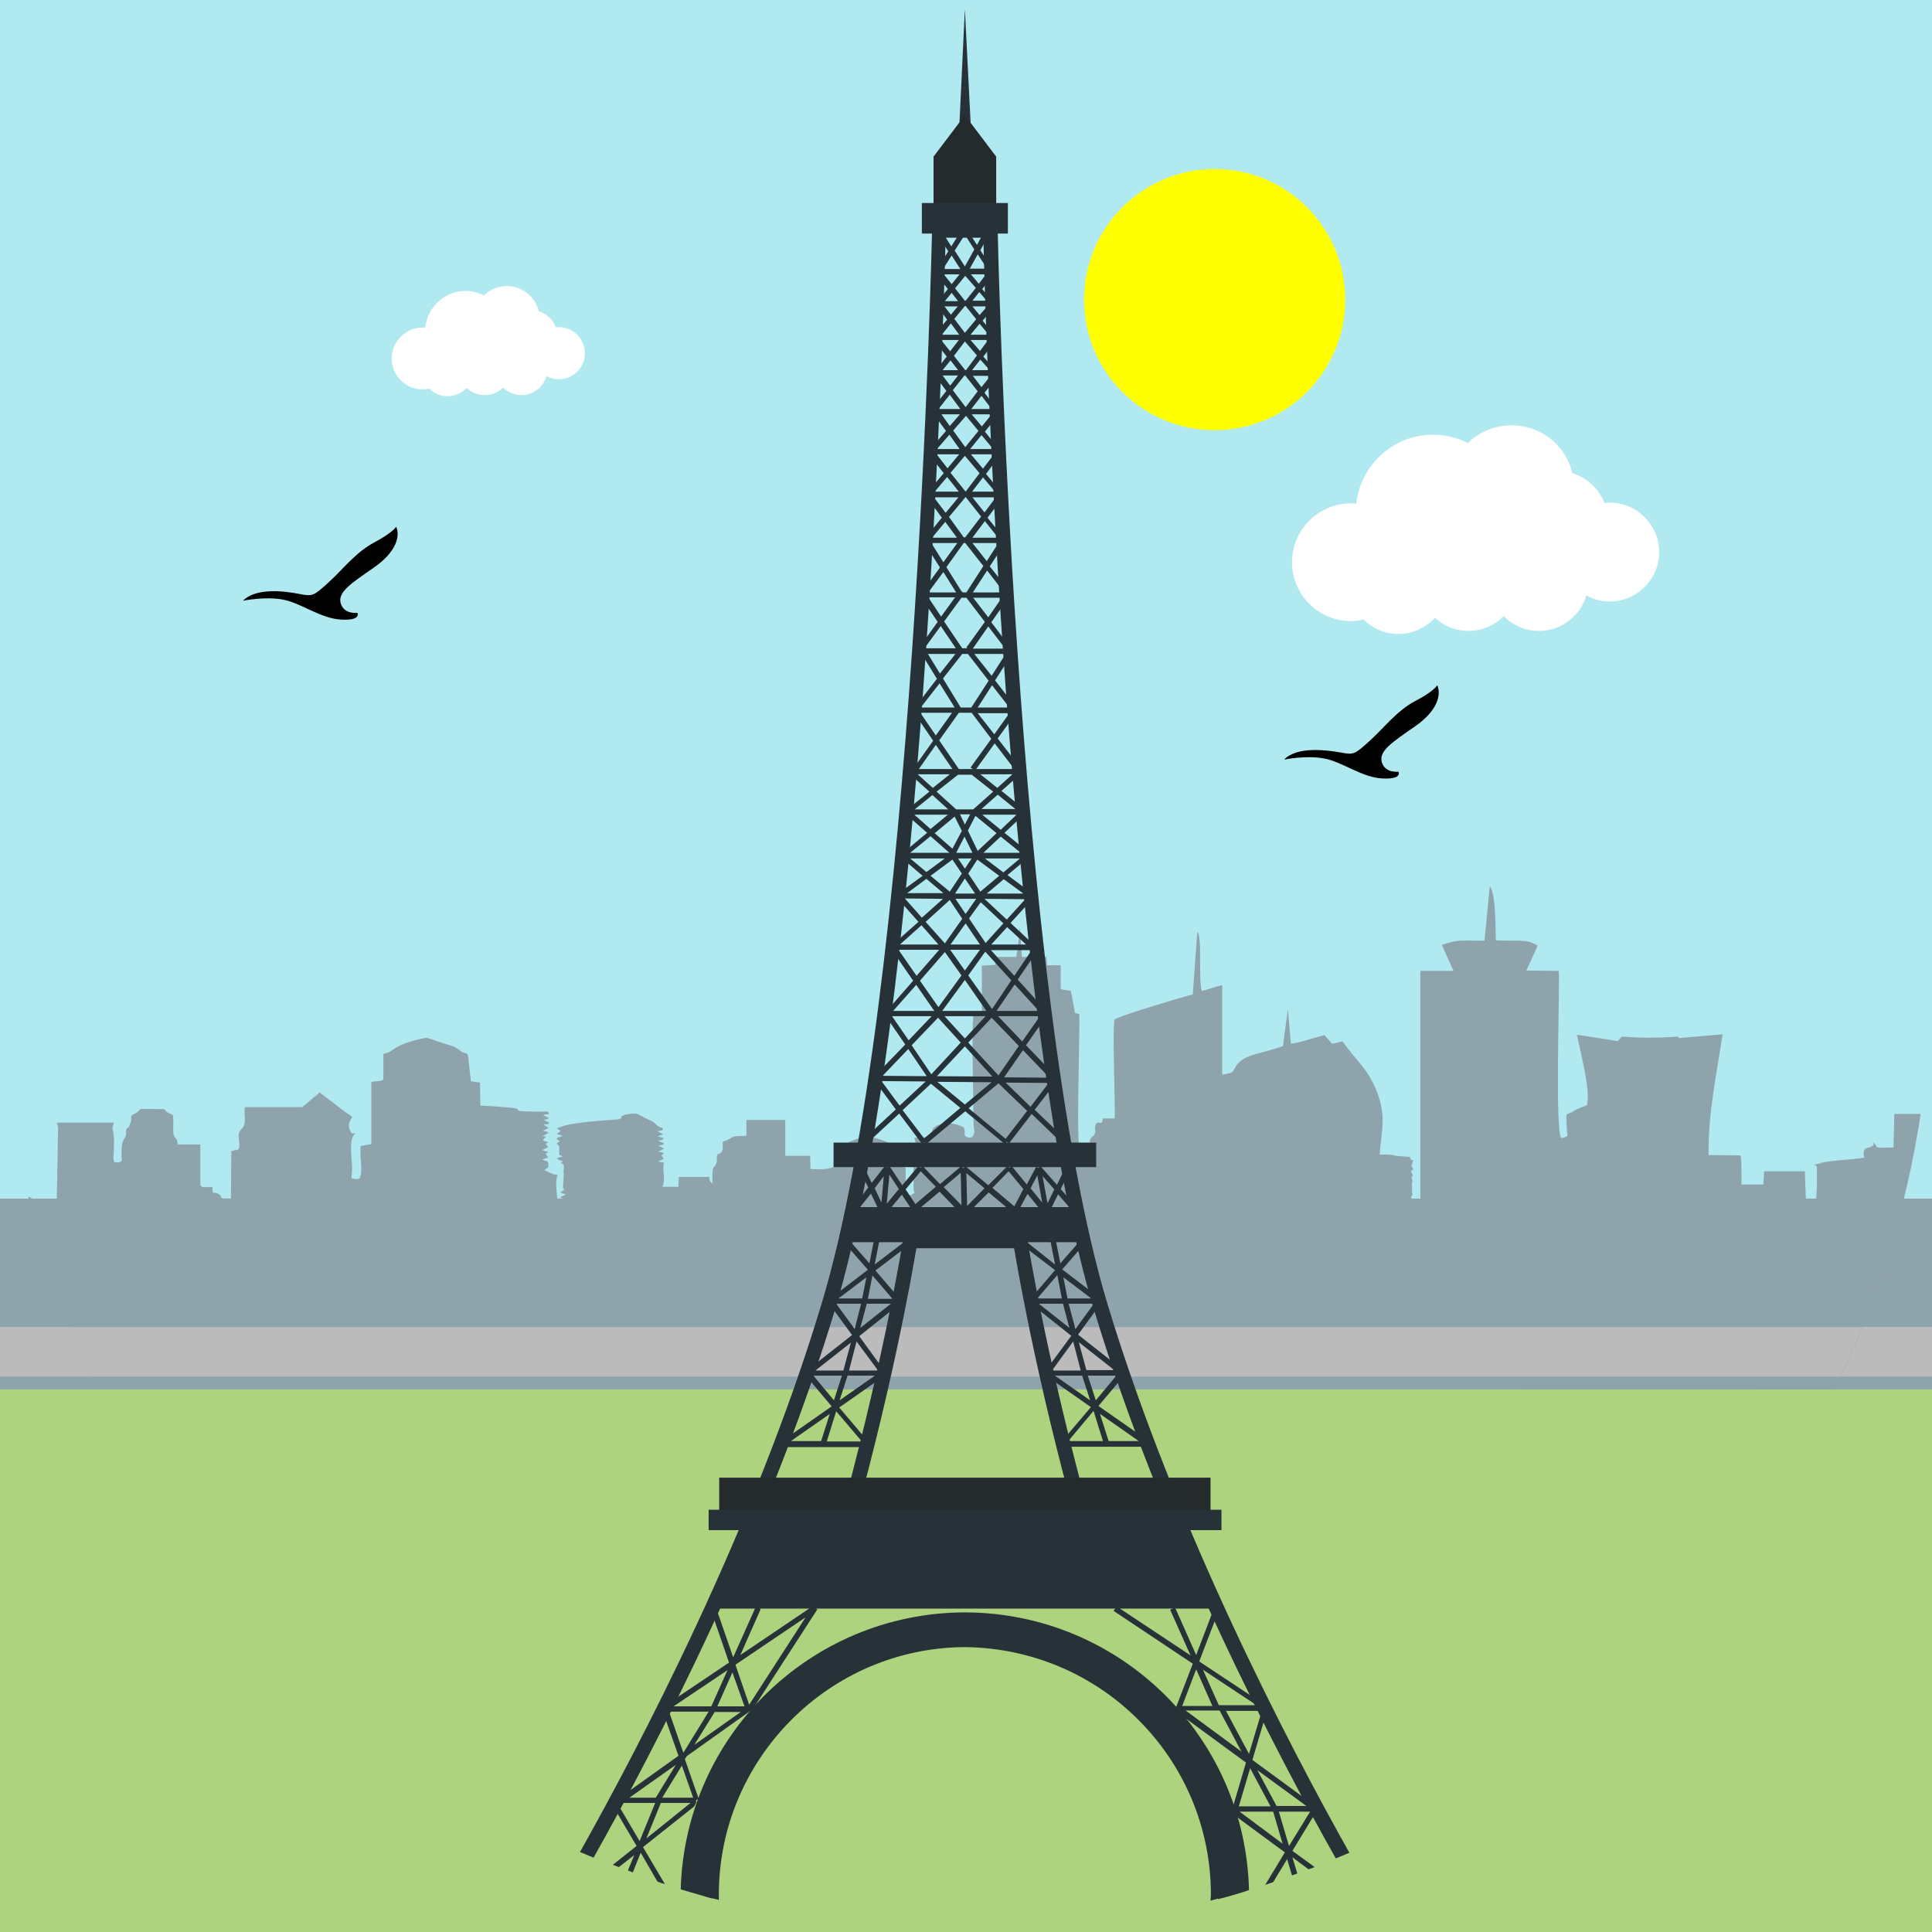
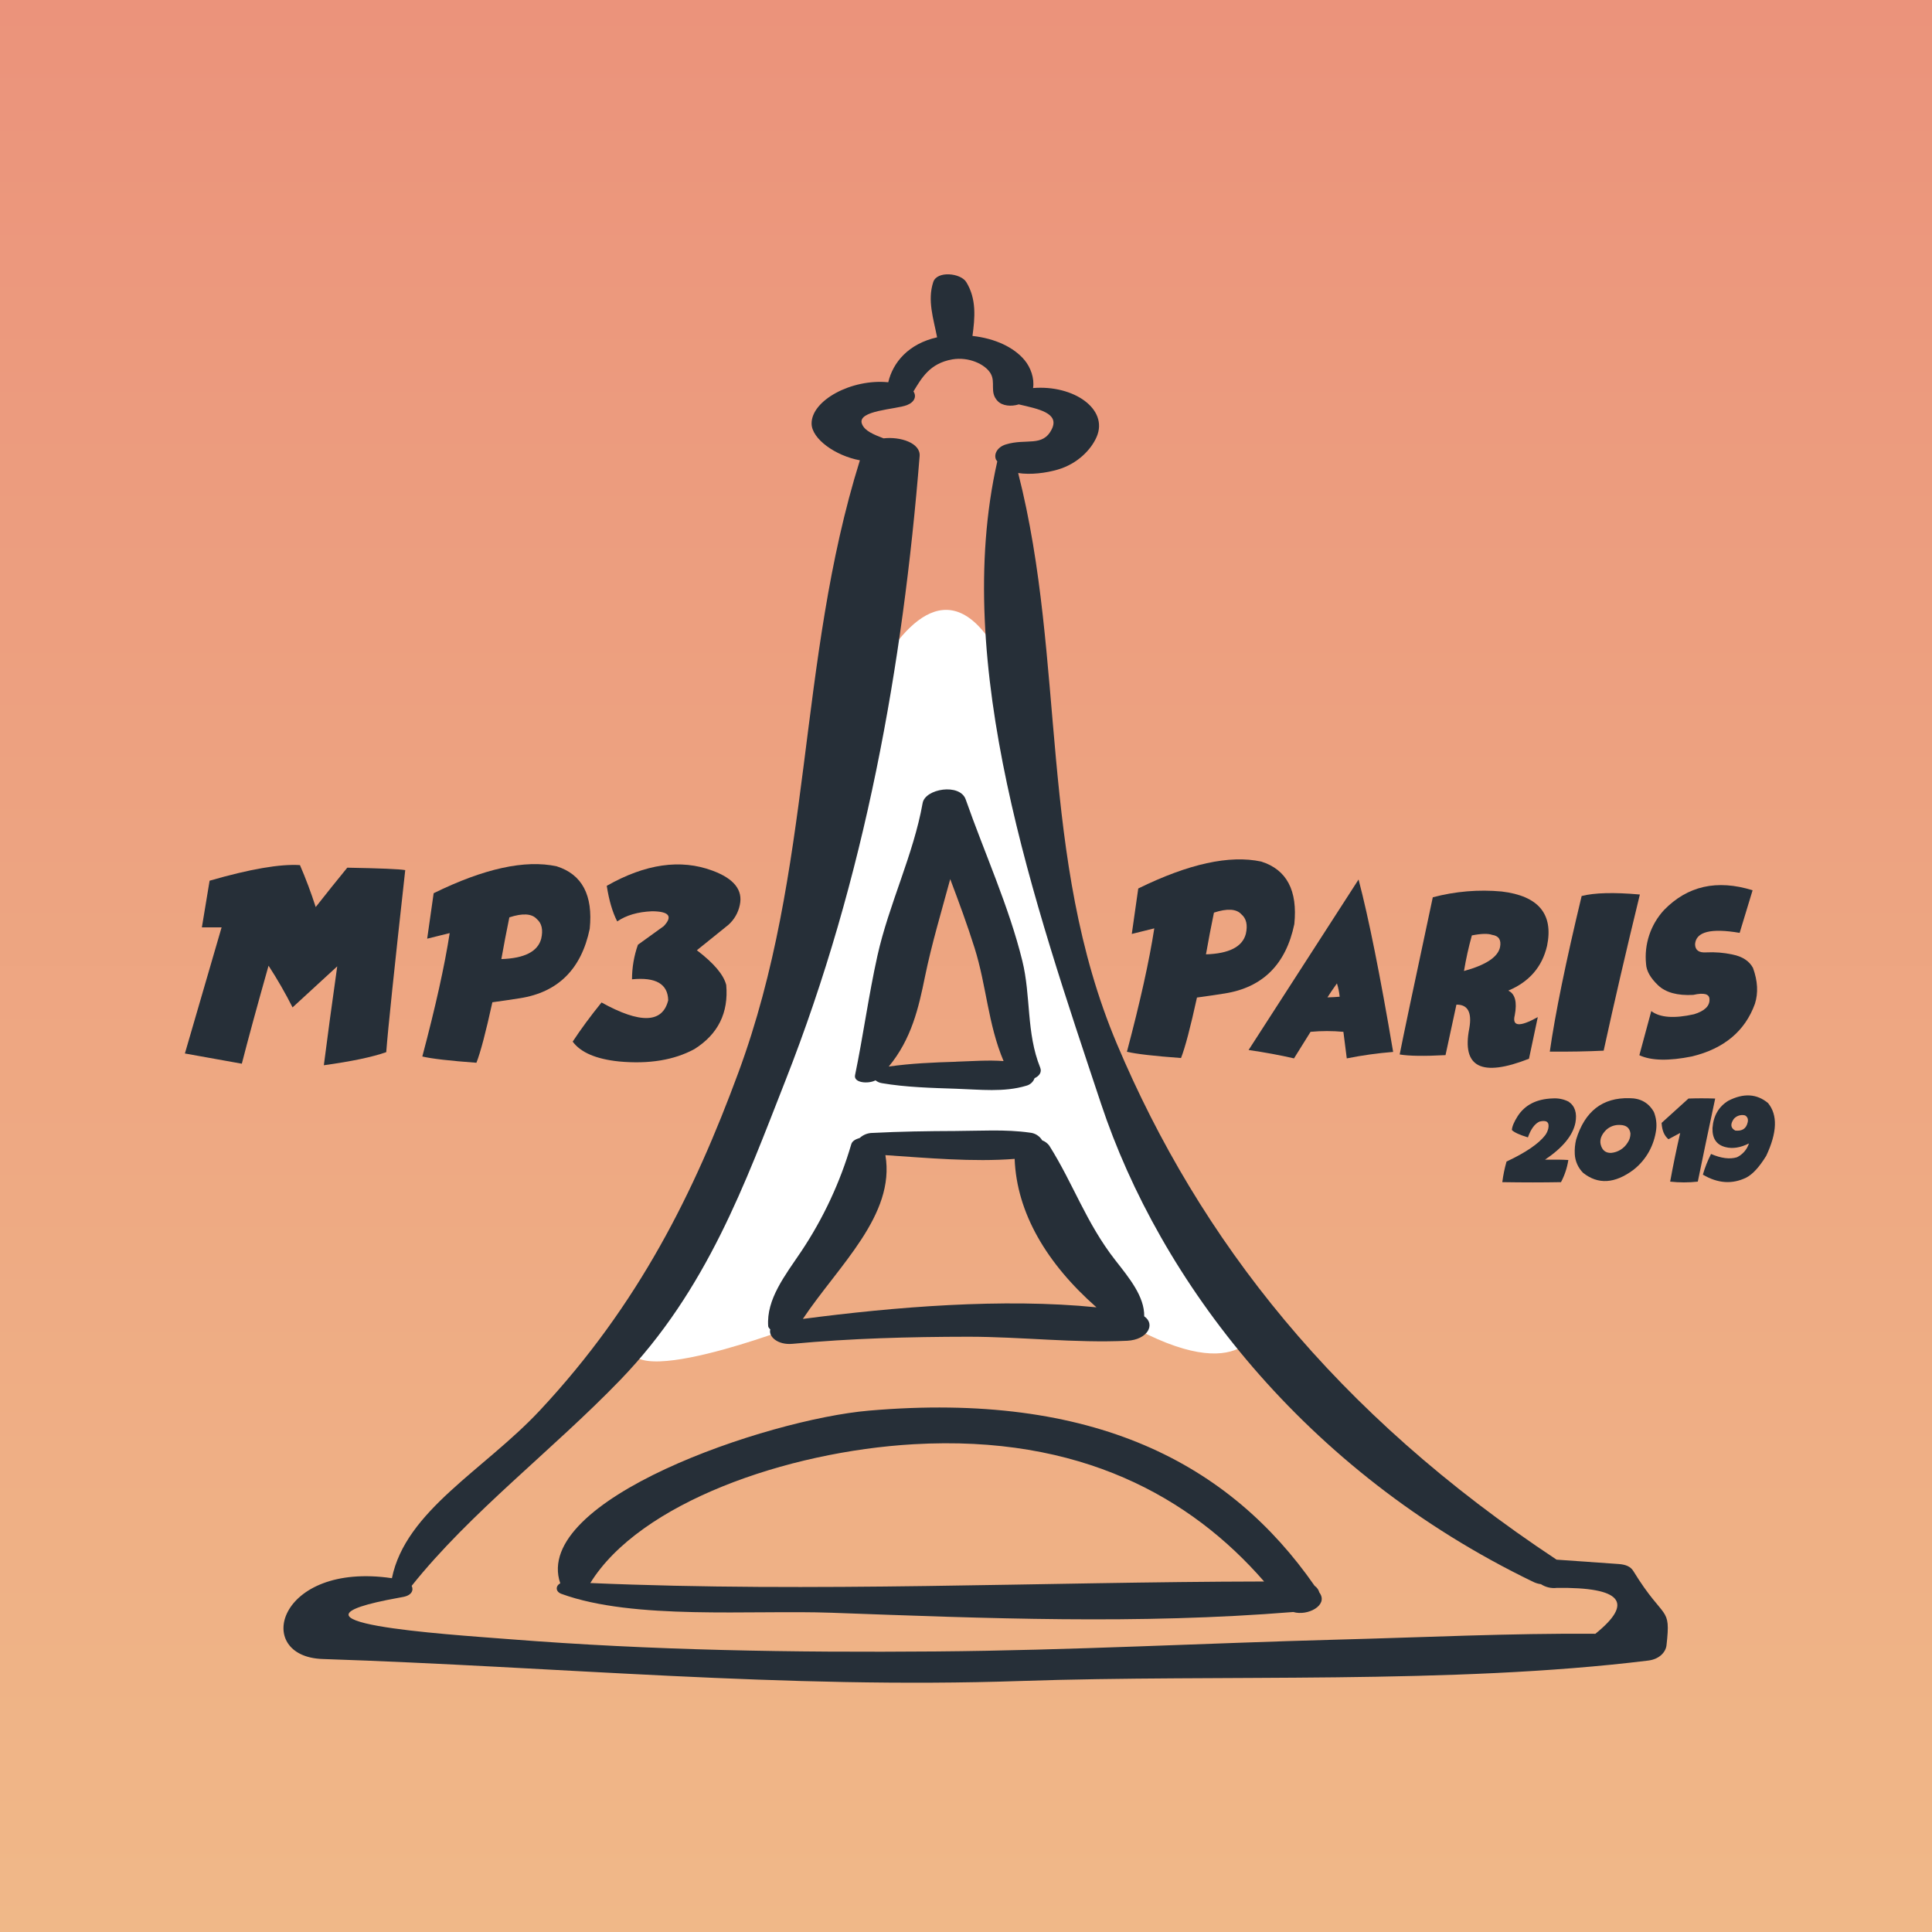
- <svg xmlns="http://www.w3.org/2000/svg" version="1.1" id="Layer_1" x="0px" y="0px" viewBox="0 0 512 512" style="enable-background:new 0 0 512 512;" xml:space="preserve">
-   <style type="text/css">
- 	.st0{fill:#ADD37F;}
- 	.st1{fill:#BBBBBB;}
- 	.st2{fill:#8FA3AD;}
- 	.st3{fill:#B1E9F1;}
- 	.st4{fill:#FFFFFF;}
- 	.st5{fill:#263238;}
- 	.st6{fill:#252A2D;}
- 	.st7{fill:#FFFF00;}
- </style>
-   <rect y="365.5" class="st0" width="512" height="146.5" />
-   <rect y="351.7" class="st1" width="512" height="13.8" />
-   <rect y="364.8" class="st2" width="512" height="3.4" />
-   <rect y="317.6" class="st2" width="512" height="34.1" />
-   <rect class="st3" width="512" height="317.6" />
-   <path class="st2" d="M25.5,367.5l460.7,0.7c11.1-22.7,18.9-47.2,22.8-73l-7,0l-0.2,8.9c-5.8,0-3.7,0.4-5.3-1.4  c0,0.9,0.2,0.7-0.9,1.3l-0.7,0.2c-0.1,0-0.2,0.1-0.3,0.1c-1.1,0.6-0.6,1.7-0.6,2.5c-3.1,0.5-6.8,0.6-10,1.1  c-2.9,0.5-0.7,0.3-3.1,0.7c0,0.1,0.2,0.1,0.2,0.2c0,0.1,0.2,0.1,0.2,0.2c0,0,0.1,0.1,0.2,0.2l0,0.8c0,0,0,0.1,0,0.1c0,0,0,0.1,0,0.1  l0,1.8c0,0,0,0.1,0,0.1l0,2.2c0,0,0,0.1,0,0.1l-0.1,1.7c0,0,0,0.1,0,0.1c0,0,0,0.1,0,0.1c0,0,0,0.1,0,0.1l-0.1,1.4c0,0,0,0.1,0,0.1  l0.7,0.9l-3.4-0.2l-0.3-8.2l-10.8,0l-0.2,3.5l-5.8,0c0-1.6,0.1-7.1-0.3-7.7l-8.4-0.1c-0.2-10.8,2.1-21.3,3.7-32l-11.5,1  c0,0-0.1-0.1-0.2-0.2c0,0-0.1-0.1-0.2-0.2c-5.4,0.4-9.4,0.4-14.8,0l-1.1,1.2l-10.8-1.7c0.9,4.7,3.6,14.3,2.7,18.6  c-0.5,0.4-2.5,0.9-3.5,1.6c-2.4,1.6-2-0.5-1.9,4.4c0,2,1,2.4-1.4,2.8c-1.8-1.1-0.4-39.6-0.7-44.3l-8.6-0.1l3-6.6  c-3.1-1.9-5.5-1.1-11.1-1.4c-0.1-2.8,0.1-12.4-1.6-14.3l-1.4,14.4c-6.8,0-6.7-0.4-11.3,1.1l3.1,6.9l-8.8,0l0,63.1  c-1.8,0-0.9,0.1-1.8-0.4c-0.9-0.5-0.7-0.4-0.4-1.1c0.1-0.3,0.2,0,0.2-0.5l-0.4-1c0.1-1.1,0.5-0.2,0.2-1.3l0-1.8  c-0.2-0.8,0.3-0.8,0-1.8c0-0.1-0.1-0.3-0.1-0.5c0.1-0.6,0.5,0.4,0.2-0.8l-0.3-0.6c-0.1-0.9,0.6,0.1,0.4-1.1c0-0.2-0.5,0.1-0.2-1  c0.8-2.3,0,0.1-0.6-1.9c-1.7-0.2-2.2-0.1-3.7-0.3c-1-0.1,0.5-0.1-1.6-0.3c-0.9-0.1-1.8,0-2.7,0c0.5-6.1,1.8-10.2-0.6-16.4  c-2.4-6.4-5.5-8.3-9.2-13.6l-2.8,0.6l-2-2.3c-2.4,0.6-6.7,2.1-8.9,2.3l-0.8-9.2l-1.3,9.8c-5.3,2.1-10.4,2-12.5,5.4  c-0.9,1.5-0.4,1.7-3.6,2.2l0-23.7c-2.1,0.4-3.5,1.1-5.4,1.5c-1-3.1,0.2-14-1.2-15.7l-1.2,16.6c-2.6,0.7-19.9,5.8-20.7,6.7  c-0.7,1.5,0.2,22.5,0,26.2l-3.1,0c-0.4,2.7-1.5-0.4-2.1,2.2c-0.1,0.4,0.2,1.1,0,1.6c-0.4,1.4-1.4,0.8-1.4,2.6c0,1.7-0.9,1.4-1.2,2.8  c-0.3,1.3,0.8,0.9-1.1,1.3c-1.6-1.4-0.2-33.4-0.5-38.2c-0.9-0.2-0.5-0.1-1.1-0.2l-1.1-5.9c-1.7-0.4-1.1,0-2.7-0.5l0-6.3l-3.6,0  l-0.2-2.2l-6.5,0l-0.5-8c0,0.4-0.7,7-1,8l-5.5,0v2.1l-3.6,0.2l0,12.7c-2.9,0-1.6-0.1-2.2,0.5c-0.6,1.4,0,23.7,0,28.7  c0,0.9,0.5,2.2-0.1,3.1c-0.5,0.7,0.4,0.3-1.1,0.6c-1.8-0.4-0.9-1.2-1.2-2.1c-0.3-1,0-0.5-1-1c-1.5-0.8-4.3-0.9-5.9-0.3  c-0.1,0-0.2,0.1-0.3,0.1l-0.5,0.3c-1.4,0.9-0.5,1.5-1,2.8l-4.6,0.2l0.4,1.6c0,0,0.1,0.1,0.1,0.2c0,0,0,0.1,0,0.2c0,0.5-0.2,0-0.6,1  c-0.3,0.9-0.1,3.1-0.1,4.1l0,6.2c0,1.9,1,0.7-0.8,2c-2.3-0.5-1.4-0.1-1.3-3.5c0-1.3,0-2.6,0-3.9l-2.3-0.4c0.2-4.3,0.9-6-7.8-7.9  c-5.1,1.2-4.4,1.5-7.5,3c-1,0.5,0,3.6-0.3,4.5c-0.2,0.5-0.7,0.5-1.6,0.8c-1.7,0.6-3.4,0.5-5.7,0.4l-0.1-3.5l-6.6,0l0-9.5h-10.3  l0,4.2c-4,0.1-2.9,0-5,1.1c-0.6,0.3-1.1,0.2-1.3,0.6c0,1,0.3,2.1-0.5,2.8c-0.9,0.9-0.5-0.6-1,1c-0.1,0.5,0.1,1.1-0.1,1.5  c-0.7,2.5-1.2-0.4-1.1,5.7l-0.4-0.4c0-0.1-0.1-0.1-0.2-0.2c0-0.1-0.1-0.1-0.1-0.2c-0.1-0.2-0.1-0.7-0.1-1l-8.1,0l-0.1,2.6l-4.3,0  c0.9-1.7,0.2-3.5,0.3-5.3c0-1.5,0.9-0.8-1.4-1.4l0.9-0.4c0.5-0.3,0.2,0,0.7-0.4c-0.1,0-0.3-0.2-0.3-0.1l-0.4-0.8  c0.5-0.3,0.1,0,0.7-0.4c-0.8-0.4,0.5-0.1-1.5-0.5l1.5-0.8l-1.5-0.8c2.5-0.5,0.5,0,1.5-0.5c-0.6-0.5-0.1-0.1-0.7-0.4l-0.9-0.4  c2.1-0.4,0.7-0.1,1.5-0.5c-0.5-0.5-0.1-0.1-0.7-0.4l-0.6-0.2c-0.1,0-0.2-0.1-0.3-0.1l1.5-0.5l-1.6-0.8c2.1-0.5,0.9,0.2,1.5-0.8  c-1.9-0.5-1.7-1.3-3.2-2c-0.1-0.1-0.8-0.3-0.9-0.4l-2.7-1.4c-0.1,0-0.3,0-0.5-0.1h-1.1c-1.4,0.4-1,0-2.1,0.5c-1.4,0.7,0.3,0.1-1,1  c-3.7,0.3-11.9,0.8-14.9,1.8l-1.7,0.6c0.4,0.5,0.9,0.4,0.9,0.8l-1,0.7l1.6,0.5c-1.5,0.8-0.8-0.1-1.6,0.8c1.3,1.2,1.1,0.1,0,1.3  c0.4,0.4,0.8,0.4,0.7,1.1c0,0,0,0.1,0,0.2l0,1.6c0.1,0.1,0.8,0.4,0.9,0.5c-1.5,0.3-1,0.3-1.6,0.5c1.2,0.8,0.3,0.1,1.6,0.8L149,308  c-0.1,0-0.3,0.1-0.4,0.2l0.6,0.3c0,0,0.2,0.1,0.2,0.1l0,1.4c0,0,0,0.1,0,0.1c0,0,0,0.1,0,0.1c0,0-0.1,0.1-0.1,0.1l0.1,0.9  c0,0,0,0.1,0,0.1l-0.2,3.5c0.2,0.7,0.6-0.2,0.2,0.6c0,0-0.6,0.4-0.9,0.6l0.7,0.3c0.1,0,0.8,0.2,0.8,0.2l-1.6,0.8l1,0.4  c1,0.5-0.1-0.4,0.5,0.4c-0.7,0.1-0.5,0.1-1.1,0.3c-1.7,0.5,0.4,0-1,0.3c-0.2-2.3-0.8-5.8,0-7.3c-0.1,0-0.4-0.2-0.5-0.1  c-0.3,0.2-2.8-1.1-3-1.2l0.7-0.6c0.1,0,0.2-0.1,0.3-0.1l0-1.3c-1-0.9,0.2,0-1.6-0.8c2-0.8,0.7,0.1,1.6-0.8c-0.1,0-0.3-0.2-0.3-0.1  l-0.4-0.7c0.6-0.3,0.2,0,0.7-0.4l-1.6-0.5l1.6-0.8l-0.7-0.9c0.5-0.3,0.2,0,0.7-0.4c-0.1,0-0.3-0.2-0.3-0.1l-1.2-0.4l0.9-1  c-0.1,0-0.8-0.2-0.9-0.2c0.1,0,0.2-0.2,0.3-0.1l1.3-0.7c-0.8-0.4,0-0.2-1.5-0.5l1.5-0.8L144,298c2.2-0.2,0.8,0.1,1.6-0.5l-1.3-0.6  c0,0-0.2-0.1-0.3-0.1c1.5-0.3,0.9-0.2,1.5-0.5l-1.6-0.8c2.3-0.6,1.4,0.4,1.4-0.9c-14.3,0-3.2-0.6-11.7-1.2c-2.1-0.2-4.1-0.3-6.3-0.4  l-0.1-6.1l-2-0.3c-0.1,0-0.3,0-0.4-0.1l-0.8-6.8c-0.3-1-0.8-0.2-2.1-1.3c-0.8-0.6-1.1-0.9-2.7-1.4c-2.2-0.6-4.1-1.4-6.2-2  c-7.6,1.5-8.7,3.2-9.8,3.8c-0.1,0-0.2,0.1-0.3,0.1l-1.3,0.4l0,6.7c-0.7,0.7,0.2,0.2-1.3,0.5c-0.9,0.2-0.4-0.2-1.9,0.3l0,16.4  l-2.8,0.5c-0.4,2.1,0.6,6.2-0.1,8c-0.3,0.8,0.2,0.5-1,0.8c-1.8-0.4-1.3,0.5-1.2-2.6c0.1-2.4-1.1-7.8,0.8-9.5c-0.1,0-0.3-0.2-0.3-0.1  c-0.6,0.6-1.7-1.4-1.2-2.9c0.6-1.7,1.6-0.9-1.1-2.7l-6.8-5.2c-0.1,0.1-0.2,0.1-0.2,0.2l-4.4,3.7l-15.2,0c-0.4,1.9,0.7,4.3-0.9,5.8  c-1.6,1.6-0.1,3.5-0.7,5.1c-0.8,1,0.3,0-2,0.8l-0.1,12.5l-2.2,0c-1.4-0.8,0.1-0.1-0.5-0.7c-0.6-0.6-0.2-0.3-0.8-0.6  c-1.2-0.6-1.4,0.6-1.4-1.7c-2.7-0.1-2.4,0.3-3.2-0.5l0-10.8l-6,0c0-2-1.2-1.4-1.2-3.6c0.1-5.5,0.1-3.9-1.5-4.9  c-1.7-1,1.6-0.9-7.2-0.9l-0.7,0.8c-0.1,0-0.2,0.1-0.3,0.2c-0.1,0.1-0.5,0.2-0.6,0.3c-0.6,0.4-0.5,0-0.8,0.7c-0.1,0.1,0,0.9,0,1  l-0.6,1.7c-0.9,0.8-0.7,0.2-0.8,1.9c-0.1,1.9-1.3,0.5-1.2,5.9c0,1.1,0.5,1.4-1,1.7c-1.5-0.3-0.6,0.4-1.1-0.7c-0.1-0.2,0-1.3,0-1.5  c0.1-2.1,0.3-4.3-0.2-6.4c-0.2-0.6-0.1-0.1-0.1-0.6l0.4-1.4l-15.1,0c0,0.4,0.3,1.2,0.3,1.2l-0.4,21.8l-4.3,0c-0.4-0.8-1.8-3-3.2-3.4  C11.7,334.6,17.8,351.5,25.5,367.5z" />
-   <path class="st1" d="M18.5,351.7h475c-1.8,4.4-3.7,8.8-5.7,13.1H24.2C22.2,360.5,20.3,356.1,18.5,351.7z" />
-   <path class="st4" d="M379.8,115.2c3.3,0,6.4,0.8,9.2,2.2c3-2.9,7.1-4.7,11.6-4.7c7.8,0,14.4,5.4,16.1,12.7c3.9,1.2,7,4.1,8.5,7.9  c0.5-0.1,0.9-0.1,1.4-0.1c7.2,0,13.1,5.9,13.1,13.1s-5.9,13.1-13.1,13.1c-2.3,0-4.4-0.6-6.2-1.6c-1.6,5.4-6.6,9.4-12.6,9.4  c-3.6,0-6.9-1.5-9.3-3.9c-2.4,2.4-5.7,3.9-9.3,3.9c-3.5,0-6.6-1.3-8.9-3.5c-2.4,2.6-5.8,4.3-9.7,4.3c-3.6,0-6.8-1.4-9.2-3.8  c-1.1,0.2-2.2,0.4-3.4,0.4c-8.6,0-15.6-7-15.6-15.6c0-8.6,7-15.6,15.6-15.6c0.5,0,0.9,0,1.4,0.1  C360.6,123.2,369.2,115.2,379.8,115.2z" />
-   <g>
-     <g>
-       <polygon class="st5" points="255.7,2.4 254.2,34.1 257.3,34.1   " />
-       <path class="st5" d="M255.9,427.3L255.9,427.3c-0.1,0-0.1,0-0.2,0c-0.1,0-0.1,0-0.2,0l0,0c-40.8,0.2-74,32.8-75.1,73.4    c2.7,0.8,5.4,1.6,8.2,2.4l0-0.9c0-37.1,30-67.3,67.1-67.5c37.1,0.2,67.1,30.4,67.1,67.5c0,0.3,0,0.7,0,1.1    c2.8-0.7,5.5-1.5,8.2-2.4C330,460.1,296.8,427.5,255.9,427.3z" />
-     </g>
-     <polygon class="st6" points="255.9,30.8 255.9,30.3 255.7,30.6 255.5,30.3 255.5,30.8 247.4,41.5 247.4,54.2 255.5,54.2    255.9,54.2 264,54.2 264,41.5  " />
-     <g>
-       <path class="st5" d="M236.1,345.5h-6.4l-1.7,6.4L236.1,345.5z M348.4,494.8l-1.6,0.6l-4.3-3.2l1.3,4.3l-1.4,0.5l-1.3-4.3l-3.7,6.1    c-0.7,0.2-1.4,0.5-2.1,0.7l5.2-8.6l-13.3-9.8l0.1-0.9v-0.7l-0.7-0.2l3.6-12.2l-18.7-13.7l0.4-0.6v-0.7h9.4l-4.3-9.7l-4.2,11    l-1.3-0.5l4.6-12l-21-14l0.8-1.2l19.6,13l-5.4-12.1l1.3-0.6l5.6,12.6l4.8-12.6l1.3,0.5l-5.3,13.8l17.8,11.8l-0.4,0.6l0,0l0.7,0.2    l-4,13.5l16.9,12.4l-0.4,0.6l0.6,0.4l-6.5,10.7L348.4,494.8z M176.2,499.3c-0.7-0.2-1.4-0.4-2-0.7l-4.4-7.6l-2.1,5.2l-1.3-0.5    l1.7-4.1l-4.1,3.2c-0.5-0.2-1-0.4-1.6-0.6l6.3-5l-6.3-10.7l0.6-0.4l-0.4-0.6l1-0.7v-0.5h0.8l15.4-11l-4.3-12.2l0.7-0.2l-0.4-0.6    l17.4-11.7l-4.9-14.2l1.4-0.5l4.6,13.3l6-13.4l1.3,0.6l-5.4,12.2l19.4-13.1l0.4,0.6l0.6,0.4l-17.4,26.9l-1.2-0.8l15.5-24    L195,441.1l-0.1,0.1l4.2,12.2l-0.4,0.1l-16.7,11.9l-0.5,0.8l3.7,10.6l-0.7,0.2v0.7l-0.5,1l-13.6,10.8L176.2,499.3z M339.9,488.6    l-2.5-8.5h-8.9L339.9,488.6z M338.9,480.1l2.7,9.1l5.6-9.1H338.9z M336.7,478.7l-5.4-10.1l-3,10.1H336.7z M329,464.2l-5.8-10.9h-9    L329,464.2z M324.9,453.4l6.1,11.4l3.4-11.4H324.9z M333.2,469.1l5.1,9.5h7.9L333.2,469.1z M318.8,442.5l4.2,9.4h10L318.8,442.5z     M169.5,487.9l4.5-11l1.3,0.5l-4,9.8l11.7-9.4h-18.2l-0.9,0.6L169.5,487.9z M173.8,476.4l5.3-8.7l-12.3,8.7H173.8z M181.1,464.5    l6.7-10.9h-10.5L181.1,464.5L181.1,464.5z M189.4,453.7l-5.4,8.7l12.3-8.7H189.4z M180.7,467.9l-5.2,8.5h8.2L180.7,467.9z     M188.5,452.2l4.3-9.6l-14.3,9.6H188.5z M194.1,443.2l-4,9h7.2L194.1,443.2z M257.4,187.5l4.6-7.1l-5.5-7.1H255l-5.1,6.5l4.7,7.7    L257.4,187.5L257.4,187.5z M262.8,179.1l3.7-5.8h-8.3L262.8,179.1z M267.8,172.6l0.6,0.4l-4.7,7.3l5.8,7.5l-0.6,0.4l0.6,0.4    l-5.1,7.1l6.4,8.3l-0.6,0.4l0.5,0.5l-5.3,4.7l6.1,4.9l-0.4,0.6l0.5,0.5l-5.4,5.1l5.8,4.7l-0.5,0.6h0.6v0.7l0.5,0.5l-5.6,4.7l6.7,5    l-0.4,0.6l0.5,0.5l-6,6.6l6.1,5.7h0.8v0.7l0.6,0.4l-5.6,8.2l7.7,8.5l-0.5,0.5l0,0l0.6,0.4l-5.6,8l7.9,8.2l-0.4,0.4v0.6l0.6,0.4    l-5.8,7.5l8.4,8l-1,1l-8.2-7.9l-6,7.8l-0.6-0.4l-0.5,0.6l-10.5-8.7l-10.4,8.7l-0.5-0.5l-0.6,0.4l-6-8l-8.2,7.6l-1-1l8.3-7.7    l-5.8-7.8l0.6-0.4l0,0l-0.5-0.5l8.2-8.5l-5.1-7.4h-0.2v-1.4h0.3l7.1-8.1l-5.8-8.4l0.6-0.4l-0.5-0.5l7.1-6.3l-5.6-6.3l0.5-0.5    l-0.4-0.6l6.6-4.8l-5.5-4.7l0.5-0.5l0,0l-0.5-0.6l6.7-5.6l-5.6-4.9l0.5-0.5l-0.4-0.6l6.1-4.9l-5.2-4.7l0.4-0.5l-0.1,0l0.1-0.1    v-0.6h0.4l5.4-7.6l-5.2-7.6l0.6-0.4l-0.6-0.4l6.2-8l-4-6.5h-0.6v-0.7l-0.6-0.4l5.4-7.5l-4.5-6.6l0.6-0.4l-0.6-0.4l5.1-7l-4.2-6.6    l0.6-0.4l0,0l-0.6-0.5l4.7-5.7l-4.1-5.6l0.6-0.4l-0.5-0.5l4.5-5.3l-4-5.1l0.6-0.4l-0.5-0.5l4.5-5.2l-3.1-4.2h-0.4v-0.7l-0.6-0.4    l4.2-5.3l-2.9-3.9h-0.3v-1.4h0.3l3-3.8l-3.5-4.5l0.6-0.4l-0.6-0.5l3.6-4.4l-2.5-3.4h-0.2v-0.3l0,0l0,0v-1.1h0.2l2.7-3.3l-3-3.7    H248v-1.1l0,0l0,0v-0.3h0.2l3.1-4.9l-3.1-4.8l1.2-0.8l2.7,4.3l2.7-4.3l0.8,0.5l0.8-0.5l2.5,3.9l2.1-3.8l1.3,0.7l-2.5,4.5l3.4,5.3    h0.2v1.4h-0.3l-2.8,3.6l3.2,3.7l-0.5,0.5l0.5,0.5l-3.1,3.7l3.5,4.3l-0.6,0.5l0.6,0.4l-3.3,4.3l3.7,4.2l-0.5,0.5l0.6,0.4l-3.5,4.5    l3.8,4.9l-0.6,0.4l0.6,0.4l-3.7,4.6l4.2,5.1l-0.6,0.5l0.6,0.4l-3.9,5.2l4.4,5.3l-0.5,0.5l0.6,0.4l-4.1,5.4l4.7,5.8l-0.6,0.4    l0.6,0.4l-4.1,6.3l5.1,6.4l-0.8,0.6h0.2v0.7l0.6,0.4l-4.7,6.7l5.6,7.4L267.8,172.6z M262.9,181.6l-3.8,5.9h8.4L262.9,181.6z     M266.4,171.9l-4.5-5.9l-4.1,5.9H266.4z M261,164.8l-4.9-6.4h-1.3l-4.6,6.3l4.8,7.1h1.4l-0.3-0.2L261,164.8z M257.9,158.4l4,5.2    l3.6-5.2H257.9z M256.1,157l4.5-7l-4.8-6.1h-0.4l-4.6,6.4l4,6.4l0.4,0.3H256.1z M261.5,148.7l3.1-4.8h-6.9L261.5,148.7z     M261.6,151.2l-3.8,5.8h8.3L261.6,151.2z M264.5,142.5l-3.5-4.4l-3.3,4.4H264.5z M260,136.9l-4.1-5.2h0l-4.4,5.3l3.9,5.4h0.4    L260,136.9z M257.7,131.8l3.2,4l3-4H257.7z M255.9,130.3l3.7-4.9l-3.9-4.6l-3.8,4.5L255.9,130.3z M260.5,124.2l2.9-3.8h-6.1    L260.5,124.2z M260.5,126.5l-2.9,3.8h6.1L260.5,126.5z M263.2,119l-3.1-3.7l-3,3.7H263.2z M259.3,114.2l-3.3-4l-3.4,3.9l3.2,4.4    L259.3,114.2z M257.5,109.8l2.7,3.2l2.6-3.2H257.5z M255.9,107.9l3.2-4.2l-3.3-4.2h-0.2l-3.1,3.9L255.9,107.9z M260.1,102.6l2.4-3    h-4.7L260.1,102.6z M260.1,104.9l-2.7,3.5h5.4L260.1,104.9z M262.3,98.1l-2.5-2.8l-2.2,2.8H262.3z M258.9,94.2l-3.2-3.7l-2.9,3.8    l3,3.8h0.2L258.9,94.2z M257.2,90.1l2.5,2.9l2.2-2.9H257.2z M255.7,88.2l3-3.6l-2.8-3.5h-0.2l-2.8,3.4L255.7,88.2z M259.6,83.5    l2-2.3h-3.9L259.6,83.5z M259.6,85.8l-2.4,2.9h4.8L259.6,85.8z M261.5,79.7l-2-2.3l-1.8,2.3H261.5z M258.6,76.3l-2.8-3.2l-2.7,3.3    l2.6,3.3h0.2L258.6,76.3z M257.3,72.7l2.1,2.5l1.9-2.5H257.3z M255.7,70.6l2.5-4.5l-2.5-3.9l-2.7,4.2L255.7,70.6z M259.1,67.4    l-2.1,3.8h4.6L259.1,67.4z M257.8,203.8l-0.6-0.4l5.5-7.6l-5.2-6.9h-3.4l-5.2,7.3l5.2,7.6H257.8z M263.5,194.6l4-5.6h-8.4    L263.5,194.6z M263.6,197l-4.9,6.8h10.1L263.6,197z M253,187.5l-4-6.4l-5,6.4H253z M245.9,173.3l3.2,5.2l4.1-5.2H245.9z     M248,194.9l4.3-6h-8.4L248,194.9z M248,197.4l-4.5,6.4h8.9L248,197.4z M249.4,163.4l3.7-5.1H246L249.4,163.4z M249.3,165.9    l-4.3,5.9h8.3L249.3,165.9z M253.4,157l-3.4-5.4L246,157H253.4z M246.8,143.9l3.2,5.1l3.7-5.1H246.8z M250.6,135.9l3.4-4.1h-6.5    L250.6,135.9z M250.5,138.3l-3.5,4.2h6.6L250.5,138.3z M254.1,130.3l-3.1-3.9l-3.3,3.9H254.1z M248.2,120.4l2.9,3.7l3.1-3.7H248.2    z M251.7,112.9l2.7-3.1h-4.9L251.7,112.9z M251.6,115.2l-3.3,3.8h6L251.6,115.2z M254.5,108.4l-2.8-3.8l-3,3.8H254.5z M249.8,99.5    l2,2.7l2.1-2.7H249.8z M251.8,93.1l2.3-3h-4.7L251.8,93.1z M251.9,95.5l-2.1,2.6h4.1L251.9,95.5z M254.2,88.7l-2.2-3l-2.4,3H254.2    z M250.3,81.2l1.7,2.2l1.8-2.2H250.3z M252.2,75.3l2.1-2.6h-4.2L252.2,75.3z M252.2,77.6l-1.8,2.2h3.5L252.2,77.6z M254.5,71.3    l-2.3-3.6l-2.3,3.6H254.5z M269.1,214.4l-4.7-3.8l-4.3,3.8H269.1z M263.2,209.8l-5.7-4.5h-3.6l-5.7,4.5l5.2,4.7h4.5L263.2,209.8z     M259.8,205.2l4.5,3.6l4-3.6H259.8z M247.2,208.8l4.5-3.6h-8.5L247.2,208.8z M247.1,210.7l-4.7,3.8h8.9L247.1,210.7z M270.5,226    l-5.3-4.3l-4.6,4.3H270.5z M264.1,220.8l-5.6-4.6l-2,3.9l2.6,5.4L264.1,220.8z M260.3,215.9l4.9,4l4.2-4H260.3z M252.7,226    L252.7,226L252.7,226L252.7,226z M252.4,224.9l2.5-4.7l-1.9-3.8l-5.3,4.4L252.4,224.9z M255.7,218.5l1.4-2.7h-2.7L255.7,218.5z     M255.6,221.7l-2.2,4.3h4.3L255.6,221.7z M251.6,226l-5-4.4l-5.4,4.4H251.6z M242.3,215.9l4.3,3.8l4.6-3.8H242.3z M271.2,236.8    L266,233l-4.5,3.8L271.2,236.8z M264.8,232.1l-5.8-4.3l-2.4,3.7l3.2,4.8L264.8,232.1z M261,227.5l4.9,3.7l4.4-3.7H261z     M251.7,236.3l3.2-4.8l-2.5-3.7l-5.8,4.3L251.7,236.3z M255.7,230.2l1.8-2.7h-3.6L255.7,230.2z M255.7,232.8l-2.6,4l5.3,0    L255.7,232.8z M250,236.7l-4.5-3.8l-5.1,3.8L250,236.7z M241.2,227.5l4.3,3.6l4.9-3.6H241.2z M244.3,243.2l5.6-5l-10.1-0.1    L244.3,243.2z M251.7,238.5l-6.4,5.8l5.1,5.7l4.6-6.5L251.7,238.5z M244.2,245.2l-5.7,5.1l10.2,0L244.2,245.2z M259.7,250.3    l-3.8-5.6l-4,5.6L259.7,250.3z M253.2,238.2l2.7,4l2.8-4L253.2,238.2z M256.8,243.4l4.4,6.5l4.7-5.2l-6-5.6L256.8,243.4z     M266.8,243.7l4.9-5.4l-10.8-0.1L266.8,243.7z M266.9,245.7l-4.2,4.6l9.2,0L266.9,245.7z M273.4,251.8L273.4,251.8l-10.8,0    l6.2,6.8L273.4,251.8z M275.3,267.9l-6.4-7l-4.8,7H275.3z M268,259.8l-6.9-7.6l-4.5,6.3l6.3,8.9L268,259.8z M248.7,266.9l6.1-8.4    l-4.4-6.2l-6.6,7.6L248.7,266.9z M255.7,257.2l4-5.5l-7.9,0L255.7,257.2z M255.7,259.7l-6,8.2h11.7L255.7,259.7z M247.6,267.9    l-4.8-6.9l-6.1,6.9H247.6z M238.1,251.7l4.8,6.9l6-6.9L238.1,251.7z M240.8,275.7l6.1-6.4h-10.5L240.8,275.7z M248.6,269.7l-7,7.3    l5.2,7.7l7.8-8.4L248.6,269.7z M240.7,278l-6.8,7.1l11.7,0.1L240.7,278z M255.7,275.2l5.5-5.9h-10.9L255.7,275.2z M262.8,269.7    l-6.2,6.6l8,8.7l5.4-7.8L262.8,269.7z M255.7,277.3l-7.4,7.9l14.7,0.1L255.7,277.3z M270.9,276l4.7-6.7h-11.1L270.9,276z     M271.1,278.3l-5,7.2l12,0.1L271.1,278.3z M272.2,294.4l-7.6-7.3l-7.9,6.6l9.8,8.1L272.2,294.4z M266.5,286.9l6.6,6.4l4.8-6.3    L266.5,286.9z M244.9,301.7l9.6-8.1l-7.8-6.4l-7.5,7L244.9,301.7z M255.7,292.7l7.1-5.9l-14.4-0.1L255.7,292.7z M233.6,286.5    l4.8,6.5l6.9-6.4L233.6,286.5z M226.5,321.7l-1.1-0.9l4.7-6.1l-2.5-5l1.3-0.6l2.1,4.4l3.5-4.5l0.6,0.4h0l0.6-0.4l3.4,5.1l4.3-5.1    l0.6,0.5l0.5-0.5l4.6,4.8l5.7-4.8l0.5,0.6l0.5-0.6l6.1,5.1l5.1-5.1l0.5,0.5l0.6-0.5l4,4.9l2.5-4.7l0.6,0.3l0,0l0.5-0.5l4.4,5    l2.4-4.9l1.3,0.6l-2.7,5.4l4.9,5.7l-1.1,0.9l-4.5-5.2l-2.5,5.1l-0.6-0.3l0,0l-0.6,0.5l-4.4-5.4l-2.6,4.8l-0.6-0.3l-0.5,0.6    l-6.6-5.5l-6,6l-0.5-0.5l0,0l-0.5,0.5l-6-6.2l-6.1,5.1l-0.5-0.5l-0.6,0.4l-2.8-4.2l-4.4,5.3l-0.6-0.5l-0.6,0.3l-2.6-5.4    L226.5,321.7z M234.2,311.7l-2.4,3.2l1.8,3.8L234.2,311.7z M235,319l3.2-3.9l-2.5-3.8L235,319z M244,310.4l-4,4.8l2.6,3.9l5.4-4.6    L244,310.4z M254.6,310.8l-4.5,3.8l4.7,4.8L254.6,310.8z M260.9,314.9l-4.8-4l0.2,8.7L260.9,314.9z M263,314.8l5.8,4.9l2.4-4.6    l-3.9-4.7L263,314.8z M274.9,311.5l-1.8,3.4l3.1,3.8L274.9,311.5z M277.6,318.9l1.8-3.7l-3.1-3.5L277.6,318.9z M281.4,344.1    l-1.2-6.2l-5.3,6.2H281.4z M279.6,335.1l-1.2-6.1l1.4-0.3l1.2,6.1l5.6-6.4l1.1,0.9l-6.2,7.1l10.2,7.8l-0.4,0.6l0.6,0.4l-6.2,8.5    l12.2,9.6l-0.4,0.6l0,0l0.5,0.5l-6.9,8.2l13.6,9.5l-0.4,0.6v0.7h-22.6v-0.7l-0.5-0.5l7.9-9.3l-12-8.4l0.4-0.6l-0.6-0.4l7-9.5    l-10.8-8.6l0.4-0.6l0,0l-0.5-0.5l6.6-7.7l-9.6-7.3l0.9-1.1L279.6,335.1z M281.8,338.5l1.1,5.6h6.3L281.8,338.5z M286.4,363.2    l-2-7.7l-5.6,7.7H286.4z M283.4,351.9l-1.7-6.4h-6.4L283.4,351.9z M283.2,345.5l1.8,6.7l4.9-6.7H283.2z M285.9,355.7l2,7.4h7.4    L285.9,355.7z M292.3,381.9l-2.5-8l-6.7,8H292.3z M288.9,371.1l-2.1-6.5h-7.2L288.9,371.1z M288.3,364.6l2.1,6.5l5.4-6.5H288.3z     M291.5,374.7l2.3,7.2h8L291.5,374.7z M228.5,344.1l1.1-5.6l-7.4,5.6H228.5z M230.4,334.8l1.2-6.1l1.4,0.3l-1.2,6.1l8.9-6.8    l0.9,1.1l-9.6,7.3l6.6,7.7l-0.5,0.5l0,0l0.4,0.6l-10.8,8.6l6.9,9.5l-0.6,0.4l0.4,0.6l-12,8.4l7.9,9.3l-0.5,0.5v0.7h-22.6v-0.7    l-0.4-0.6l13.6-9.5l-6.9-8.2l0.5-0.5l0,0l-0.4-0.6l12.2-9.6l-6.2-8.5l0.6-0.4l-0.4-0.6l10.2-7.8l-6.2-7.1l1.1-0.9L230.4,334.8z     M231.2,338l-1.2,6.2h6.5L231.2,338z M228.2,345.5h-6.6l4.9,6.7L228.2,345.5z M223.5,363.2l2-7.4l-9.4,7.4H223.5z M227,355.5    l-2,7.7h7.7L227,355.5z M217.6,381.9l2.3-7.2l-10.3,7.2H217.6z M221,371.1l2.1-6.5h-7.5L221,371.1z M224.6,364.6l-2.1,6.5l9.3-6.5    H224.6z M221.6,374l-2.5,8h9.3L221.6,374z" />
-       <path class="st5" d="M284.8,319.9h-29.6h-0.4h-29.6c-0.5,3.2-1.1,6.3-1.7,9.3h16.9h14.4h0.4h14.4h16.9    C285.9,326.2,285.3,323.1,284.8,319.9z" />
-       <path class="st5" d="M313.4,405.5h-57.4h-0.4h-57.4c-3,7.1-6.1,14.1-9.1,20.8h66.6h0.4h66.6C319.4,419.5,316.4,412.6,313.4,405.5z    " />
-       <path class="st5" d="M186.7,502.5l0-0.4c0-19.1,7.7-36.4,20.2-48.9c12.5-12.6,29.7-20.4,48.8-20.5h0c19.1,0.1,36.4,7.9,48.8,20.5    c12.5,12.6,20.2,29.9,20.2,48.9l0,0.5c-1.3,0.4-2.6,0.7-3.9,1.1c0-0.6,0.1-1.1,0.1-1.6c0-18-7.3-34.4-19.1-46.2    c-11.8-11.9-28.1-19.2-46.1-19.4c-18,0.1-34.3,7.5-46.1,19.4c-11.8,11.9-19.1,28.2-19.1,46.2c0,0.4,0,0.9,0,1.4    C189.3,503.2,188,502.9,186.7,502.5z M357.6,491c-1.2,0.5-2.4,1-3.6,1.5c-15.6-27.7-46.2-85.9-64.2-145.8    c-23.5-78.2-28.7-263.1-29.2-283.7h-4.8h-0.4h-4.8c-0.5,20.5-5.7,205.5-29.2,283.7c-18,59.7-48.5,117.9-64.1,145.6    c-1.2-0.5-2.4-1-3.6-1.5c15.4-27.4,46-85.5,64-145.2C242.6,263.4,247,61.7,247,61.1l1.9,0v-1.9h6.6h0.4h6.6v1.9l1.9,0    c0,0.6,4.3,202.3,29.1,284.5C311.6,405.4,342.2,463.6,357.6,491z M255.9,400.6h-0.4h-29.9h-2.5l0.7-2.4    c10.8-39.9,15.5-69.5,15.5-69.6l3.8,0.6c0,0.1-4.5,28.8-14.9,67.6h27.4h0.4h27.4c-10.4-38.8-14.9-67.5-14.9-67.6l3.8-0.6    c0,0.1,4.7,29.7,15.5,69.6l0.7,2.4h-2.5H255.9z" />
-     </g>
-     <polygon class="st6" points="255.9,391.6 255.5,391.6 190.6,391.6 190.6,405.5 255.5,405.5 255.9,405.5 320.8,405.5 320.8,391.6     " />
-     <g>
-       <polygon class="st5" points="255.9,400.1 255.5,400.1 187.8,400.1 187.8,405.5 255.5,405.5 255.9,405.5 323.7,405.5 323.7,400.1       " />
-       <polygon class="st5" points="255.9,53.8 255.5,53.8 244.3,53.8 244.3,61.9 255.5,61.9 255.9,61.9 267.1,61.9 267.1,53.8   " />
-       <path class="st5" d="M256.1,302.8h-0.8h-34.4v6.5h34.4h0.8h34.4v-6.5H256.1z M241.1,326.9h14.4h0.4h14.4v3.9h-14.4h-0.4h-14.4    V326.9z" />
+ <svg xmlns="http://www.w3.org/2000/svg" viewBox="0 0 1000 1000">
+   <defs>
+     <style>.cls-1{fill:url(#Dégradé_sans_nom_8);}.cls-2{fill:#fff;}.cls-3{fill:#262f38;}</style>
+     <linearGradient id="Dégradé_sans_nom_8" x1="500" x2="500" y2="1000" gradientUnits="userSpaceOnUse">
+       <stop offset="0" stop-color="#eb937b" />
+       <stop offset="1" stop-color="#f0b888" />
+     </linearGradient>
+   </defs>
+   <g id="Calque_2" data-name="Calque 2">
+     <g id="beta">
+       <g id="mp3-at-paris-2019">
+         <rect class="cls-1" width="1000" height="1000" />
+         <path class="cls-2" d="M595,598,544,471s6.52-23.9-5-70c-48-192-108,0-108,0s-46,212-98,282c-33.9,45.64,74,5,74,5s29.59-93.73,60-99c20.83-3.61,40.38,4.4,64,6,19.57,1.33,36.38,81.18,52,90,62,35,69,0,69,0ZM451,553l38-133,41,133Z" />
+         <path class="cls-3" d="M845.46,813.24c-1.41-2.32-3.81-3.44-7.69-3.71l-32-2.25h-.08C691,731.43,620.81,641.43,578.18,540.5,537.29,443.71,551.85,342.17,527,244.84c6.53,1,14.4,0,20.52-1.79,10.22-3,17.23-10.29,20.1-16.91,6.24-14.42-11.91-27-32.91-25.29.8-5-1.27-10.69-4.36-14.41-5.58-6.72-15.31-11.26-27-12.56,1.26-9.33,2.2-19.06-3.21-27.87-2.88-4.7-15.14-6-17.1,0-3.12,9.54.17,19.06,2,28.59-14.75,3.3-22.86,12.93-25.28,23.26-19-1.89-39.86,9.38-39.68,21.46.11,7.83,12.26,16.58,25,18.93-32.65,104.39-24.1,212-62.93,317C359.42,616.89,330.69,675.19,279.46,730c-28.8,30.82-69.51,51.91-76.61,86.87-59.38-8.71-72.19,40.63-35.82,41.83,121.76,4,238.61,15.55,361.19,11.38,104.52-3.55,222.79,2,324.94-10.58,5.82-.72,9-4.41,9.41-7.83C864.94,830.64,861.53,839.45,845.46,813.24Zm-19.68,32.4c-44-.33-88.62,1.85-132.61,3-69.72,1.86-139,5.58-208.89,6.15-74.13.61-146.77-.55-220.4-6.33-33.35-2.61-129.13-8.55-57.52-21.45a5,5,0,0,0,.64-.12c.58-.1,1-.2,1.56-.3,4.47-.77,5.66-3.47,4.52-5.76,30.33-38,72.85-70.19,107.89-106.48,45.1-46.71,64.89-102.47,85.49-154.84C447.9,454.18,467.3,344.31,476,236.05c.54-6.74-9.94-10.17-18.66-9.16-4.93-1.91-9.84-3.78-11.22-7.55-2.53-6.94,17.58-7.42,23.28-9.64,4.07-1.58,5.09-4.64,3.4-7.09,4.18-6.84,8.4-14.57,20.12-16.59,8.38-1.44,16.87,2.41,19.75,7.16s-.66,9.75,3.65,14.34c2.5,2.66,7.15,3,11,1.79,10.12,2.35,21.19,4.46,17.1,12.79-4.67,9.51-13.16,4.66-23.83,7.95-4.35,1.34-6.33,5-5.05,7.86a10.62,10.62,0,0,0,.65.92C492.36,344.09,535.58,468,569.87,571.21c30.35,91.35,104.71,190.12,223.81,247.6a12.71,12.71,0,0,0,3.91,1.16,12.28,12.28,0,0,0,8.2,1.92Q856,821.26,825.78,845.63Z" />
+         <path class="cls-3" d="M683.18,824.67l-.29-.41a6.14,6.14,0,0,0-2.44-3.44c-43.88-63.13-114.19-100.75-230.69-90.68-53,4.58-174.63,46.2-159.77,89.39-2.47,1.3-2.57,4.29.6,5.45C328,838.65,389,833.26,430.5,834.76c80.43,2.92,158.52,6.12,238.9-.39C676.8,836.57,687.37,831,683.18,824.67Zm-377.64-5.29c25.56-41.45,101.42-68.06,167.39-71.85,86.14-4.95,143.5,27.46,181.37,71.05C538.33,818.78,421.19,824.35,305.53,819.37Z" />
+         <path class="cls-3" d="M592.25,681.32c.15-10.26-7.72-19.79-14.94-29-15.18-19.42-21.73-39.57-34.24-59.39a8.09,8.09,0,0,0-3.62-2.68,8.3,8.3,0,0,0-6.43-4c-12.57-1.8-25.74-.89-38.58-.85-14.35.05-28.51.26-42.81,1A9.83,9.83,0,0,0,445,589c-2.1.62-3.88,1.56-4.37,3.22a201.94,201.94,0,0,1-25.88,55.47c-8.44,12.53-18.16,24.8-17.13,38.76.05.72.69,1.13,1.07,1.68-1,3.63,3.81,8.16,11.54,7.43,30.16-2.83,60.52-3.63,91-3.67,27.3,0,55.22,3.38,82.29,2.08C593.95,693.41,598.27,685.49,592.25,681.32Zm-176.69,1.35c18.47-27.64,48-53.8,42.72-84.77,21.51,1.44,45.51,3.64,66.9,1.93,1.05,28,16.64,54.2,42.35,76.84C519.13,671.79,462.88,676.47,415.56,682.67Z" />
+         <path class="cls-3" d="M538.39,552.56c-7.25-18-4.72-36.95-9.25-55.29-6.95-28.19-19.53-55.67-29.3-83.49-3-8.53-21-5.59-22.29,1.91-4.73,26.65-17.51,52.49-23.41,79.06-4.55,20.52-7.32,41.21-11.57,61.78-.81,3.93,6.72,4.66,10.59,2.65a6.94,6.94,0,0,0,3.33,1.47c12.3,2.11,25.66,2.46,38.36,2.88,12.51.41,24.83,1.93,36.36-1.56a6.15,6.15,0,0,0,4.28-3.89C537.9,556.93,539.39,555,538.39,552.56Zm-43.55-3c-11.49.34-23.51.85-34.83,2.49,11.81-14.25,15.49-30.46,18.75-46.49,3.48-17,8.54-33.75,13.07-50.54,4.48,11.85,8.86,23.71,12.62,35.67,6.16,19.56,6.89,39.32,15,58.52C511.46,548.61,503.22,549.27,494.85,549.53Z" />
+         <path class="cls-3" d="M589.16,459.88q39.11-19.2,63.64-13.94,19.8,6.25,17.14,32.37-6.51,31.27-36.11,35.92-7.5,1.18-14.28,2.09-5.1,23.31-8.26,31.31-20.79-1.52-28-3.24,10.28-38.7,14.17-63.87l-11.65,2.89Zm35,34.09q18.05-.57,20.68-10.59,1.56-6.86-2.29-10.13-3.85-4.27-14.21-.88Q626.1,483.19,624.2,494Z" />
+         <path class="cls-3" d="M703.19,455.23q7.81,29.67,17.9,89.24a207.19,207.19,0,0,0-24,3.35l-1.75-13.75a92.53,92.53,0,0,0-17,0q-4.91,7.85-8.57,13.75-10.85-2.51-23.5-4.34ZM692,509q-3,4.19-4.91,7.24,3.31-.08,6.32-.34A33.79,33.79,0,0,0,692,509Z" />
+         <path class="cls-3" d="M753.84,520q-4.53,20.91-5.64,26.13-16.57.88-23.73-.34,2.25-11.65,17.14-81.35a102.28,102.28,0,0,1,35.69-3q28.53,3.43,23.46,28.11-3.81,16.38-20.07,23.19,5.29,2.51,3.35,12.72-2.21,8.84,11.92,1L791.4,548q-36.87,14.51-30.89-15.73Q762.68,519.86,753.84,520Zm8-35.84a173.35,173.35,0,0,0-4.08,18.43q17.06-4.68,18.66-12.38,1.07-5.56-4.08-6.32Q769.12,482.73,761.8,484.18Z" />
+         <path class="cls-3" d="M848.79,463q-10.44,42.81-18.74,80.82-12.34.61-27.88.5,4.19-29.4,16.49-80.55Q828.68,461.21,848.79,463Z" />
+         <path class="cls-3" d="M848.53,546.18q2.93-10.74,6.17-22.85,6.7,5.1,22.13,1.64,8.19-2.51,8-7.69,0-4.23-8.42-2.32-12.3.65-18.21-5T852,499a35.84,35.84,0,0,1,9.25-27.92q18.28-18.85,45.89-10.28l-6.7,22.05q-22.36-3.81-23.08,5.87.08,4.65,5.85,4.23a51.39,51.39,0,0,1,13.48,1.1q7.71,1.52,10.65,6.93,3.69,10.17,1,18.59-7.66,21.18-32.56,27.23Q857.7,550.45,848.53,546.18Z" />
+         <path class="cls-3" d="M104.49,480l4-24.15q31.38-9.06,46.77-8.07,4.57,10.59,8.15,21.71,8.38-10.66,16.34-20.38,25.67.46,30,1.26-8.53,76.78-9.83,94.22-10.63,3.77-32.3,6.78,2.67-21,6.93-51.19l-23.12,21.25A229.79,229.79,0,0,0,139,499.84q-9,31.84-13.83,50.73L95.7,545.28l19-65.28Z" />
+         <path class="cls-3" d="M224.46,462.33q39.11-19.2,63.64-13.94,19.8,6.25,17.14,32.37-6.51,31.27-36.11,35.92-7.5,1.18-14.28,2.09-5.1,23.31-8.26,31.31-20.79-1.52-28-3.24,10.28-38.7,14.17-63.87l-11.65,2.89Zm35,34.09q18.05-.57,20.68-10.59,1.56-6.86-2.29-10.13-3.85-4.27-14.21-.88Q261.41,485.64,259.5,496.42Z" />
+         <path class="cls-3" d="M377,478.71l-16.3,13.14q13.22,10.05,15.2,18,1.87,21.63-16.49,33.17-15.77,8.53-38.92,6.4-17.86-1.83-24.07-10.28,6.36-9.67,14.93-20.26,30.13,16.68,34.51-1.14-.27-12.68-18.74-10.85A54,54,0,0,1,330.19,489l13.37-9.64q7.2-7.62-6.09-7.69-11,.46-18,5.26-3.66-7.12-5.41-18.43,30-17.06,54.73-7.85,16.68,6.17,14.13,17.79A18.81,18.81,0,0,1,377,478.71Z" />
+         <path class="cls-3" d="M803.67,568.54a15.81,15.81,0,0,1,8.18,1.64q5,3.37,3.57,11-2,9.83-15.72,19.06,8.08-.1,12.07.18a36.45,36.45,0,0,1-3.8,11.46q-14,.27-30.38,0a69.88,69.88,0,0,1,2.19-10.66q14.93-7,20.05-13.68a9.48,9.48,0,0,0,1.58-3.54q.93-4.85-4.57-3.47-3.67,1.66-6,8.18-6.57-2-8.3-3.82.18-2.74,3-7.16Q791.22,568.94,803.67,568.54Z" />
+         <path class="cls-3" d="M819.43,607.08a14.8,14.8,0,0,1-4.33-9.71,26.17,26.17,0,0,1,.7-7.52q6.71-22,27.61-21.43,8.62,0,12.65,7.17a18.6,18.6,0,0,1,1.16,9.25A32.3,32.3,0,0,1,853.56,596a31.1,31.1,0,0,1-8.13,9.53Q831,616.26,819.43,607.08Zm24.49-20.35q-.53-4.35-5.36-4.45a9.71,9.71,0,0,0-7.25,2.59q-3.6,3.64-2.84,7.34,1.08,4.63,5.4,4.53a11.15,11.15,0,0,0,8.52-5.21A8.18,8.18,0,0,0,843.92,586.72Z" />
+         <path class="cls-3" d="M887.78,568.61q-4.85,22.68-9,43a64.88,64.88,0,0,1-14.31,0q2.34-12.83,5.2-25.2l-6.08,3.25q-3.25-2.67-3.55-8.45l13.9-12.6Q880.49,568.36,887.78,568.61Z" />
+         <path class="cls-3" d="M881.4,608a60.91,60.91,0,0,1,4.23-10.71q7.85,3.39,13.41,1.71a12,12,0,0,0,6.21-7.16q-6.61,3.32-12.1,1.91-7-1.73-6.77-9.84.71-9.55,8.15-14.14,11.85-6.11,20.59,1.16,7.6,9.21-.93,27.33-5.36,8.72-10.34,11.27Q893,614.84,881.4,608Zm23.11-26.76q.8-2.69-1.29-3.92a5.83,5.83,0,0,0-5.84,1.86q-2.82,4.08.8,6Q903.37,585.74,904.51,581.23Z" />
+       </g>
    </g>
  </g>
-   <path class="st7" d="M321.9,44.8c19.1,0,34.6,15.5,34.6,34.6S341,114,321.9,114s-34.6-15.5-34.6-34.6S302.8,44.8,321.9,44.8z" />
-   <path class="st4" d="M123.4,77.1c1.7,0,3.4,0.4,4.8,1.2c1.6-1.5,3.7-2.5,6.1-2.5c4.1,0,7.6,2.9,8.5,6.7c2.1,0.6,3.7,2.2,4.5,4.2  c0.2,0,0.5,0,0.8,0c3.8,0,6.9,3.1,6.9,6.9c0,3.8-3.1,6.9-6.9,6.9c-1.2,0-2.3-0.3-3.3-0.8c-0.8,2.9-3.5,5-6.6,5c-1.9,0-3.7-0.8-4.9-2  c-1.2,1.3-3,2-4.9,2c-1.8,0-3.5-0.7-4.7-1.9c-1.3,1.4-3.1,2.2-5.1,2.2c-1.9,0-3.6-0.8-4.8-2c-0.6,0.1-1.2,0.2-1.8,0.2  c-4.5,0-8.2-3.7-8.2-8.2s3.7-8.2,8.2-8.2c0.2,0,0.5,0,0.7,0C113.3,81.3,117.9,77.1,123.4,77.1z" />
-   <g>
-     <path d="M64.4,159.2c0,0,5.8-1.2,10.6-0.3c4.8,0.9,9.9,5,15.4,5.3c5.5,0.3,4.3-1.8,4.3-1.8s-3.5,0.5-4.4-2.5   c-0.9-3,2.9-5.4,8.8-9.5c5.9-4.1,7-8.3,5.9-10.8c0,0-1,1.6-5.9,4.2c-4.9,2.6-8.4,7.3-12.2,10.7c-3.8,3.4-4,3.6-7.6,2.9   C75.7,156.7,67.9,155.6,64.4,159.2z" />
-     <path d="M340.3,201.3c0,0,5.8-1.2,10.6-0.3c4.9,0.9,9.9,5,15.4,5.3c5.5,0.3,4.3-1.8,4.3-1.8s-3.5,0.5-4.4-2.5   c-0.9-3,2.9-5.4,8.8-9.5c5.9-4.1,7-8.3,5.9-10.9c0,0-1,1.7-5.9,4.2c-4.9,2.6-8.4,7.3-12.2,10.7c-3.8,3.4-4,3.6-7.6,2.9   C351.6,198.8,343.8,197.7,340.3,201.3z" />
-   </g>
</svg>
